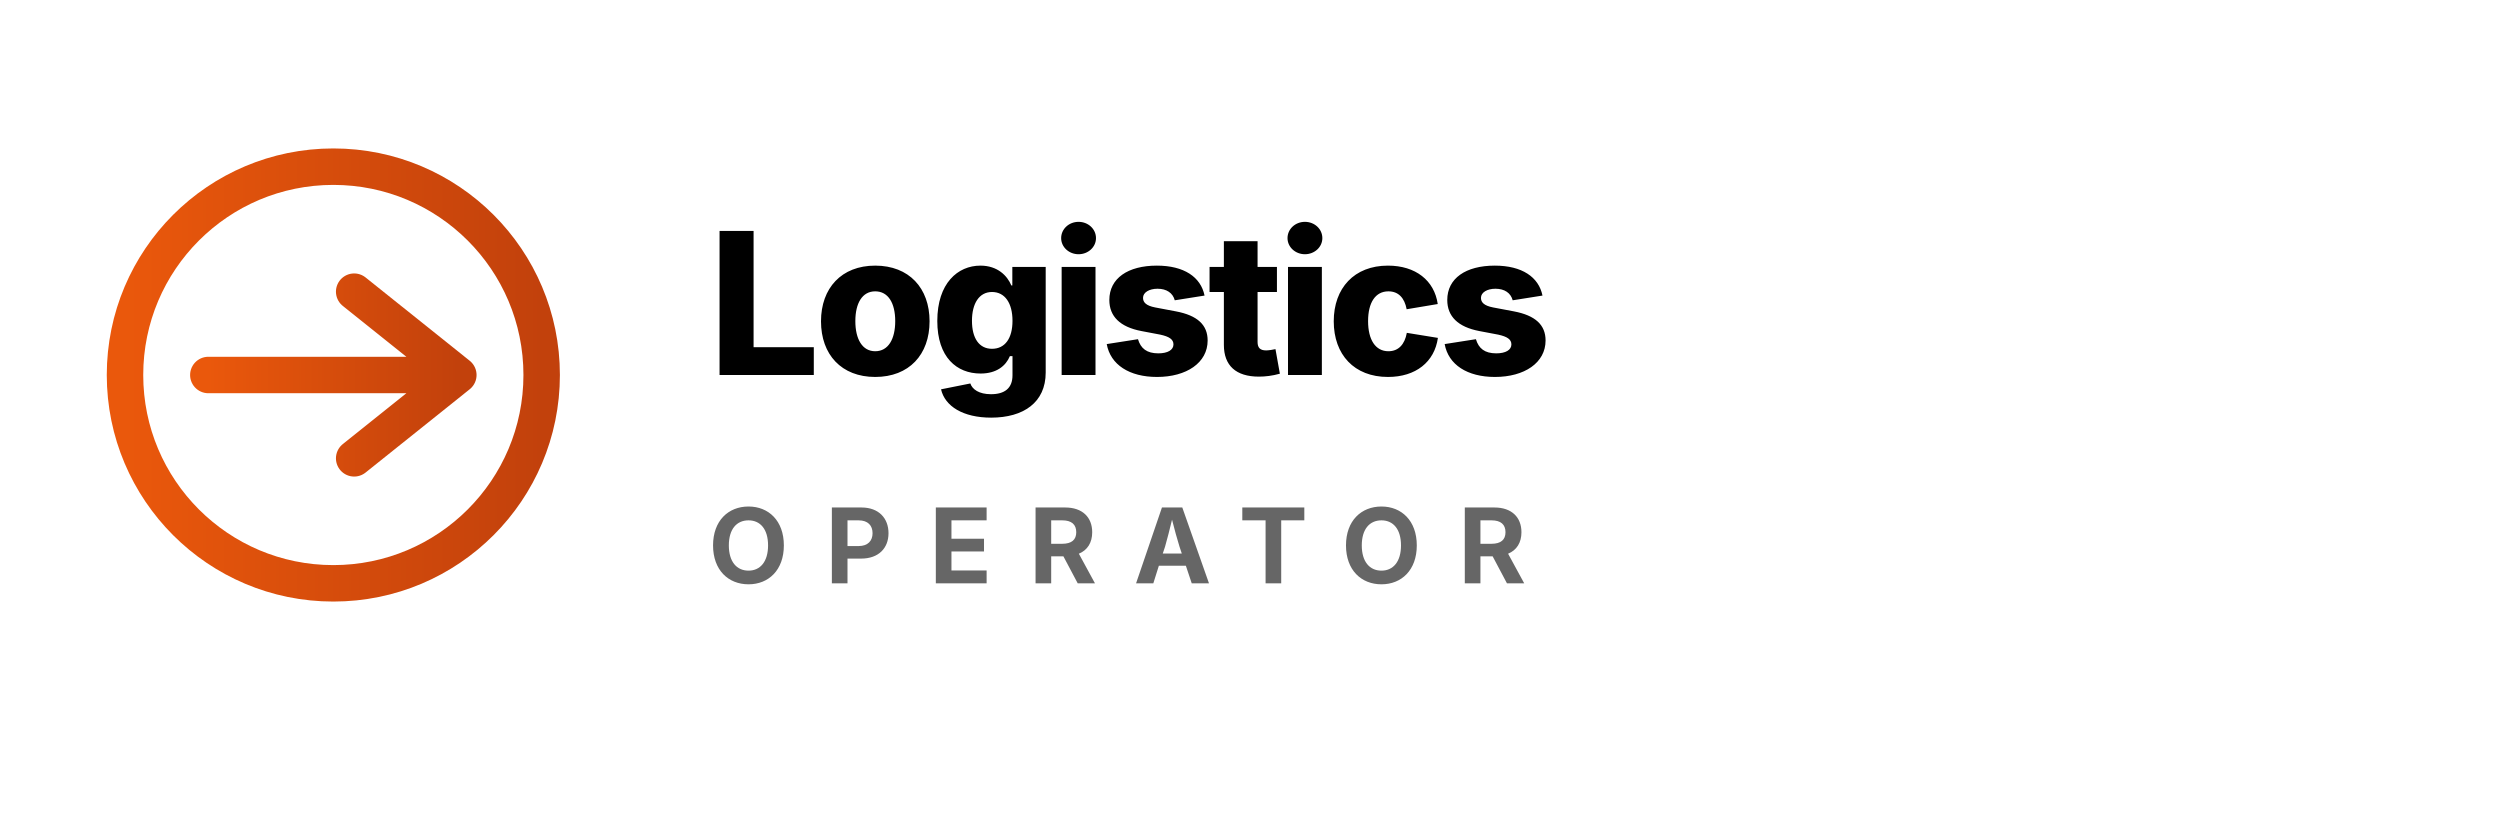
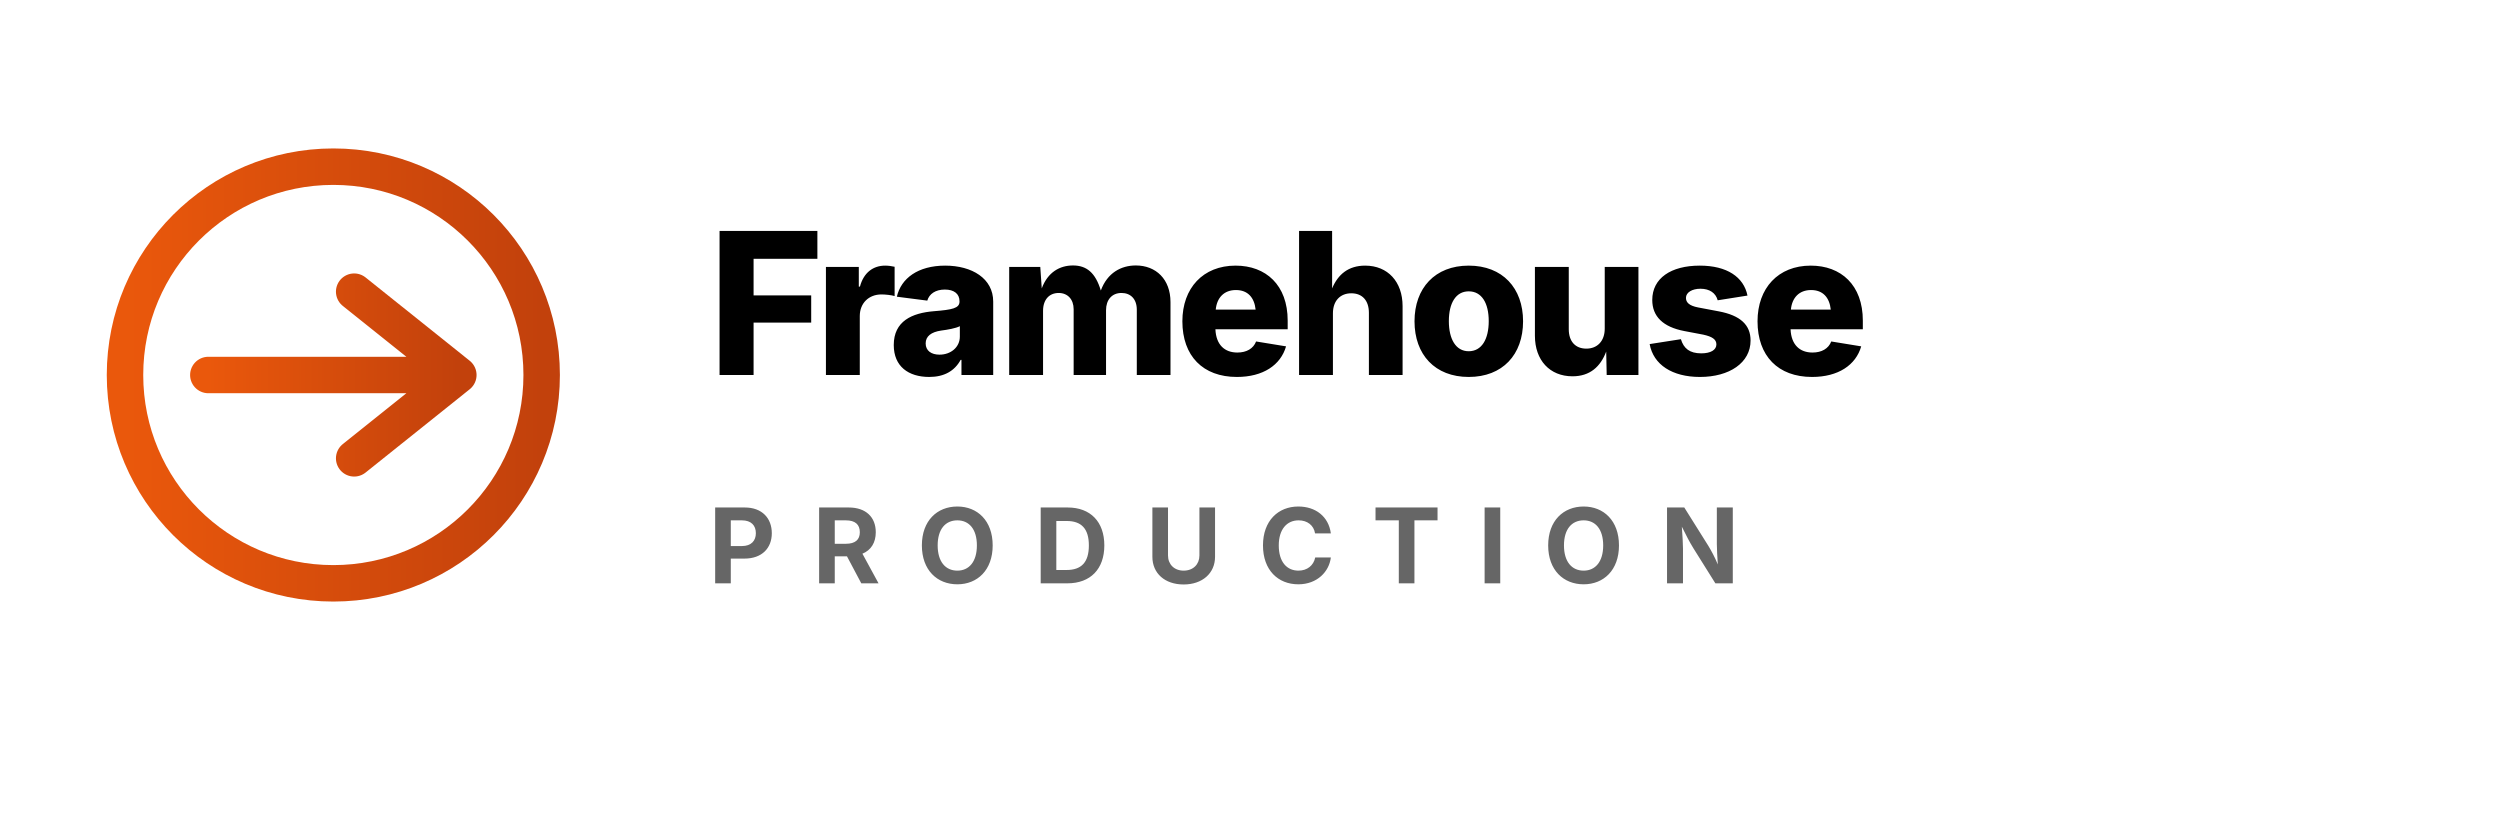
- <svg xmlns="http://www.w3.org/2000/svg" viewBox="0 0 240 80" width="240" height="80" role="img" aria-label="Logistics Operator">
+ <svg xmlns="http://www.w3.org/2000/svg" viewBox="0 0 240 80" width="240" height="80" role="img" aria-label="Framehouse">
  <defs>
    <linearGradient id="lo-mark" x1="0" y1="0" x2="1" y2="0">
      <stop offset="0" stop-color="#EA580C" />
      <stop offset="1" stop-color="#C2410C" />
    </linearGradient>
  </defs>
  <g transform="translate(10, 14)">
    <circle cx="22" cy="22" r="20" fill="none" stroke="url(#lo-mark)" stroke-width="3.5" />
    <path d="M10 22 L30 22 M24 14 L34 22 L24 30" fill="none" stroke="url(#lo-mark)" stroke-width="3.5" stroke-linecap="round" stroke-linejoin="round" />
  </g>
-   <text x="68" y="36" font-family="Inter, system-ui, sans-serif" font-size="19" font-weight="800" fill="currentColor" letter-spacing="-0.6">Logistics</text>
-   <text x="68" y="56" font-family="Inter, system-ui, sans-serif" font-size="10" font-weight="700" fill="currentColor" opacity="0.6" letter-spacing="3.5">OPERATOR</text>
+   <text x="68" y="36" font-family="Inter, system-ui, sans-serif" font-size="19" font-weight="800" fill="currentColor" letter-spacing="-0.6">Framehouse</text>
+   <text x="68" y="56" font-family="Inter, system-ui, sans-serif" font-size="10" font-weight="700" fill="currentColor" opacity="0.6" letter-spacing="3.5">PRODUCTION</text>
</svg>
